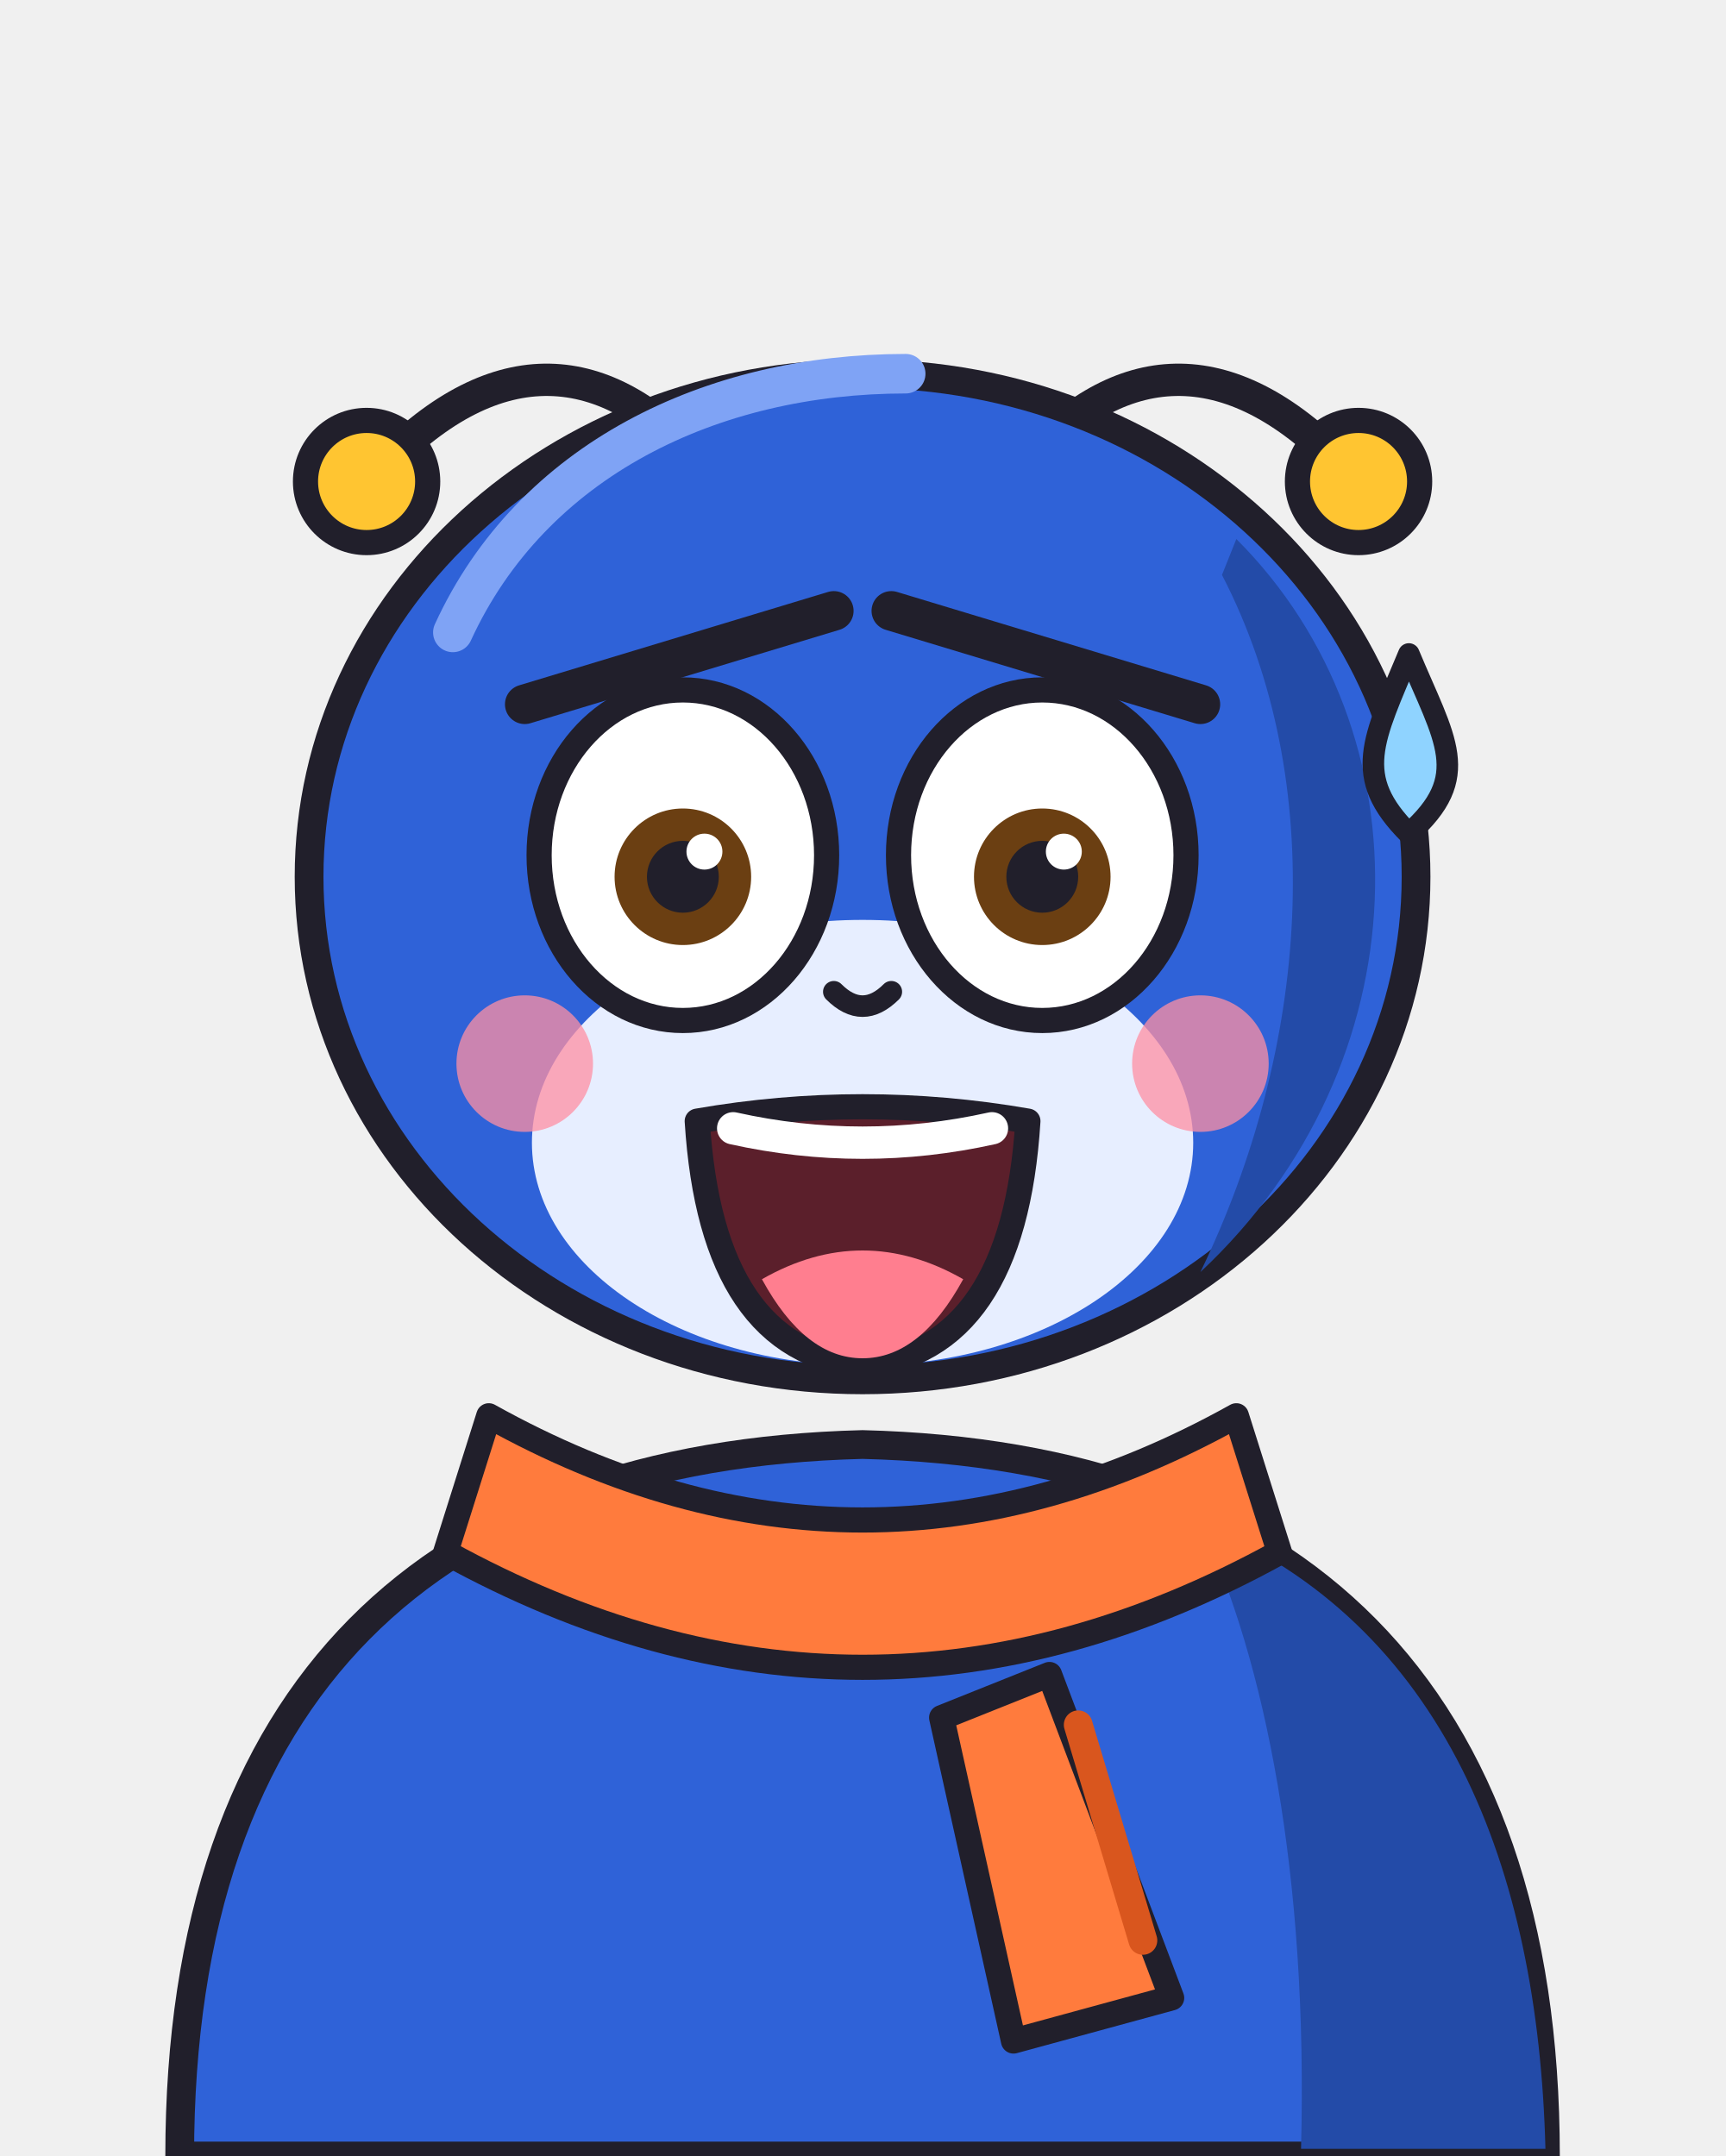
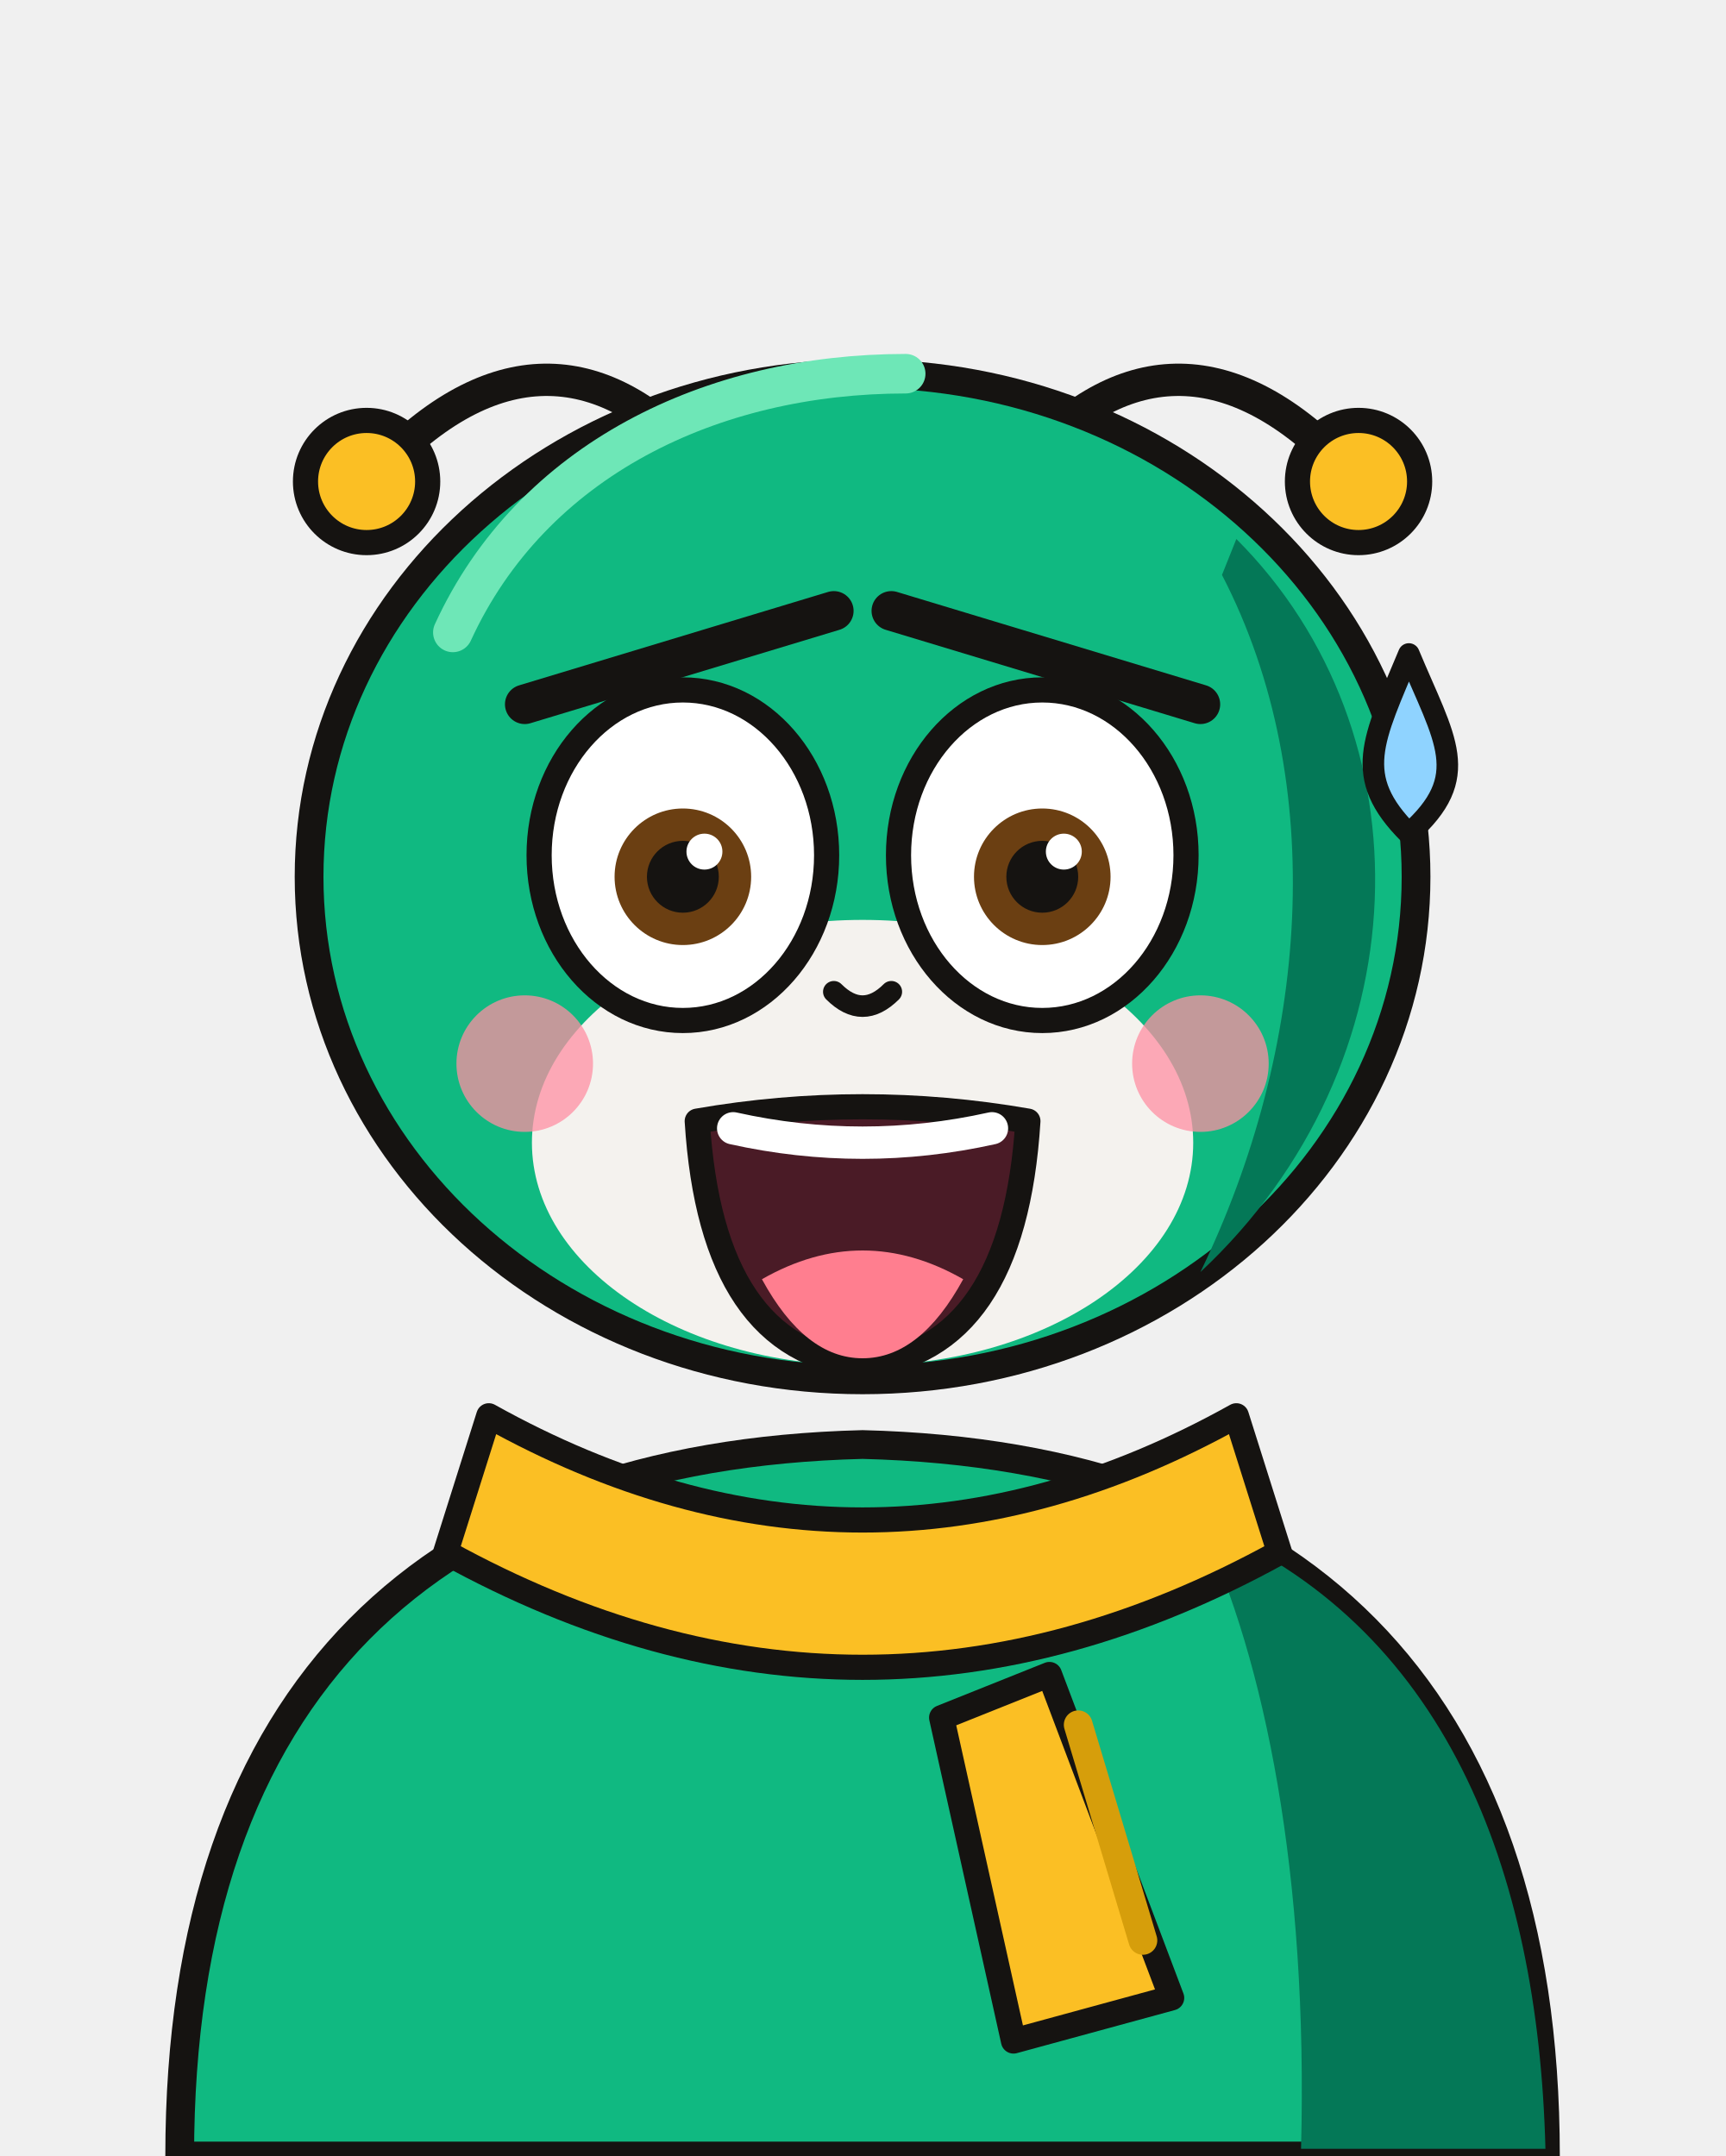
<svg xmlns="http://www.w3.org/2000/svg" width="480" height="600" viewBox="0 0 480 600" stroke-linejoin="round" stroke-linecap="round">
-   <path d="M50 600 C50 470 120 405 240 402 C360 405 430 470 430 600 Z" fill="#2F62D8" stroke="#211F2B" stroke-width="8" />
-   <path d="M334 424 C402 452 428 520 430 598 L362 598 C364 522 352 462 334 424 Z" fill="#234BA8" />
-   <path d="M136 394 Q240 452 344 394 L356 432 Q240 496 124 432 Z" fill="#FF7B3D" stroke="#211F2B" stroke-width="7" />
-   <path d="M292 466 L326 556 L282 568 L262 478 Z" fill="#FF7B3D" stroke="#211F2B" stroke-width="7" />
-   <path d="M300 480 L318 540" stroke="#D9561E" stroke-width="8" fill="none" />
+   <path d="M50 600 C50 470 120 405 240 402 C360 405 430 470 430 600 Z" fill="#10B981" stroke="#151311" stroke-width="8" />
+   <path d="M334 424 C402 452 428 520 430 598 L362 598 C364 522 352 462 334 424 Z" fill="#047857" />
+   <path d="M136 394 Q240 452 344 394 L356 432 Q240 496 124 432 Z" fill="#FBBF24" stroke="#151311" stroke-width="7" />
+   <path d="M292 466 L326 556 L282 568 L262 478 Z" fill="#FBBF24" stroke="#151311" stroke-width="7" />
+   <path d="M300 480 L318 540" stroke="#D69E0B" stroke-width="8" fill="none" />
  <g transform="">
-     <path d="M196 130 C170 100 140 96 108 128" fill="none" stroke="#211F2B" stroke-width="9" />
-     <circle cx="102" cy="134" r="17" fill="#FFC531" stroke="#211F2B" stroke-width="7" />
-     <path d="M284 130 C310 100 340 96 372 128" fill="none" stroke="#211F2B" stroke-width="9" />
-     <circle cx="378" cy="134" r="17" fill="#FFC531" stroke="#211F2B" stroke-width="7" />
-     <ellipse cx="240" cy="244" rx="154" ry="140" fill="#2F62D8" stroke="#211F2B" stroke-width="8" />
-     <path d="M344 150 C398 204 396 296 334 354 C364 292 370 218 340 160 Z" fill="#234BA8" />
-     <path d="M126 176 C148 128 198 104 252 104" fill="none" stroke="#7FA3F5" stroke-width="11" />
-     <ellipse cx="240" cy="318" rx="92" ry="62" fill="#E7EEFF" />
+     <path d="M196 130 C170 100 140 96 108 128" fill="none" stroke="#151311" stroke-width="9" />
+     <circle cx="102" cy="134" r="17" fill="#FBBF24" stroke="#151311" stroke-width="7" />
+     <path d="M284 130 C310 100 340 96 372 128" fill="none" stroke="#151311" stroke-width="9" />
+     <circle cx="378" cy="134" r="17" fill="#FBBF24" stroke="#151311" stroke-width="7" />
+     <ellipse cx="240" cy="244" rx="154" ry="140" fill="#10B981" stroke="#151311" stroke-width="8" />
+     <path d="M344 150 C398 204 396 296 334 354 C364 292 370 218 340 160 Z" fill="#047857" />
+     <path d="M126 176 C148 128 198 104 252 104" fill="none" stroke="#6EE7B7" stroke-width="11" />
+     <ellipse cx="240" cy="318" rx="92" ry="62" fill="#F4F2EE" />
    <circle cx="146" cy="296" r="19" fill="#FF8FA3" fill-opacity=".75" />
    <circle cx="334" cy="296" r="19" fill="#FF8FA3" fill-opacity=".75" />
-     <ellipse cx="190" cy="238" rx="40" ry="46" fill="#FFFFFF" stroke="#211F2B" stroke-width="7" />
+     <ellipse cx="190" cy="238" rx="40" ry="46" fill="#FFFFFF" stroke="#151311" stroke-width="7" />
    <circle cx="190" cy="244" r="19" fill="#6B3F12" />
-     <circle cx="190" cy="244" r="10" fill="#211F2B" />
+     <circle cx="190" cy="244" r="10" fill="#151311" />
    <circle cx="196" cy="237" r="5" fill="#FFFFFF" />
-     <ellipse cx="290" cy="238" rx="40" ry="46" fill="#FFFFFF" stroke="#211F2B" stroke-width="7" />
+     <ellipse cx="290" cy="238" rx="40" ry="46" fill="#FFFFFF" stroke="#151311" stroke-width="7" />
    <circle cx="290" cy="244" r="19" fill="#6B3F12" />
-     <circle cx="290" cy="244" r="10" fill="#211F2B" />
+     <circle cx="290" cy="244" r="10" fill="#151311" />
    <circle cx="296" cy="237" r="5" fill="#FFFFFF" />
-     <path d="M146 196 L232 170" fill="none" stroke="#211F2B" stroke-width="11" />
-     <path d="M248 170 L334 196" fill="none" stroke="#211F2B" stroke-width="11" />
-     <path d="M232 276 Q240 284 248 276" fill="none" stroke="#211F2B" stroke-width="6" />
-     <path d="M194 312 Q240 304 286 312 Q282 376 240 380 Q198 376 194 312 Z" fill="#5B1F2B" stroke="#211F2B" stroke-width="7" />
+     <path d="M146 196 L232 170" fill="none" stroke="#151311" stroke-width="11" />
+     <path d="M248 170 L334 196" fill="none" stroke="#151311" stroke-width="11" />
+     <path d="M232 276 Q240 284 248 276" fill="none" stroke="#151311" stroke-width="6" />
+     <path d="M194 312 Q240 304 286 312 Q282 376 240 380 Q198 376 194 312 Z" fill="#4A1B26" stroke="#151311" stroke-width="7" />
    <path d="M212 356 Q240 340 268 356 Q256 378 240 378 Q224 378 212 356 Z" fill="#FF7E8F" />
    <path d="M204 314 Q240 322 276 314" fill="none" stroke="#FFFFFF" stroke-width="9" />
-     <path d="M392 182 C382 206 376 216 392 232 C410 216 402 206 392 182 Z" fill="#8FD3FF" stroke="#211F2B" stroke-width="6" />
+     <path d="M392 182 C382 206 376 216 392 232 C410 216 402 206 392 182 Z" fill="#8FD3FF" stroke="#151311" stroke-width="6" />
  </g>
</svg>
